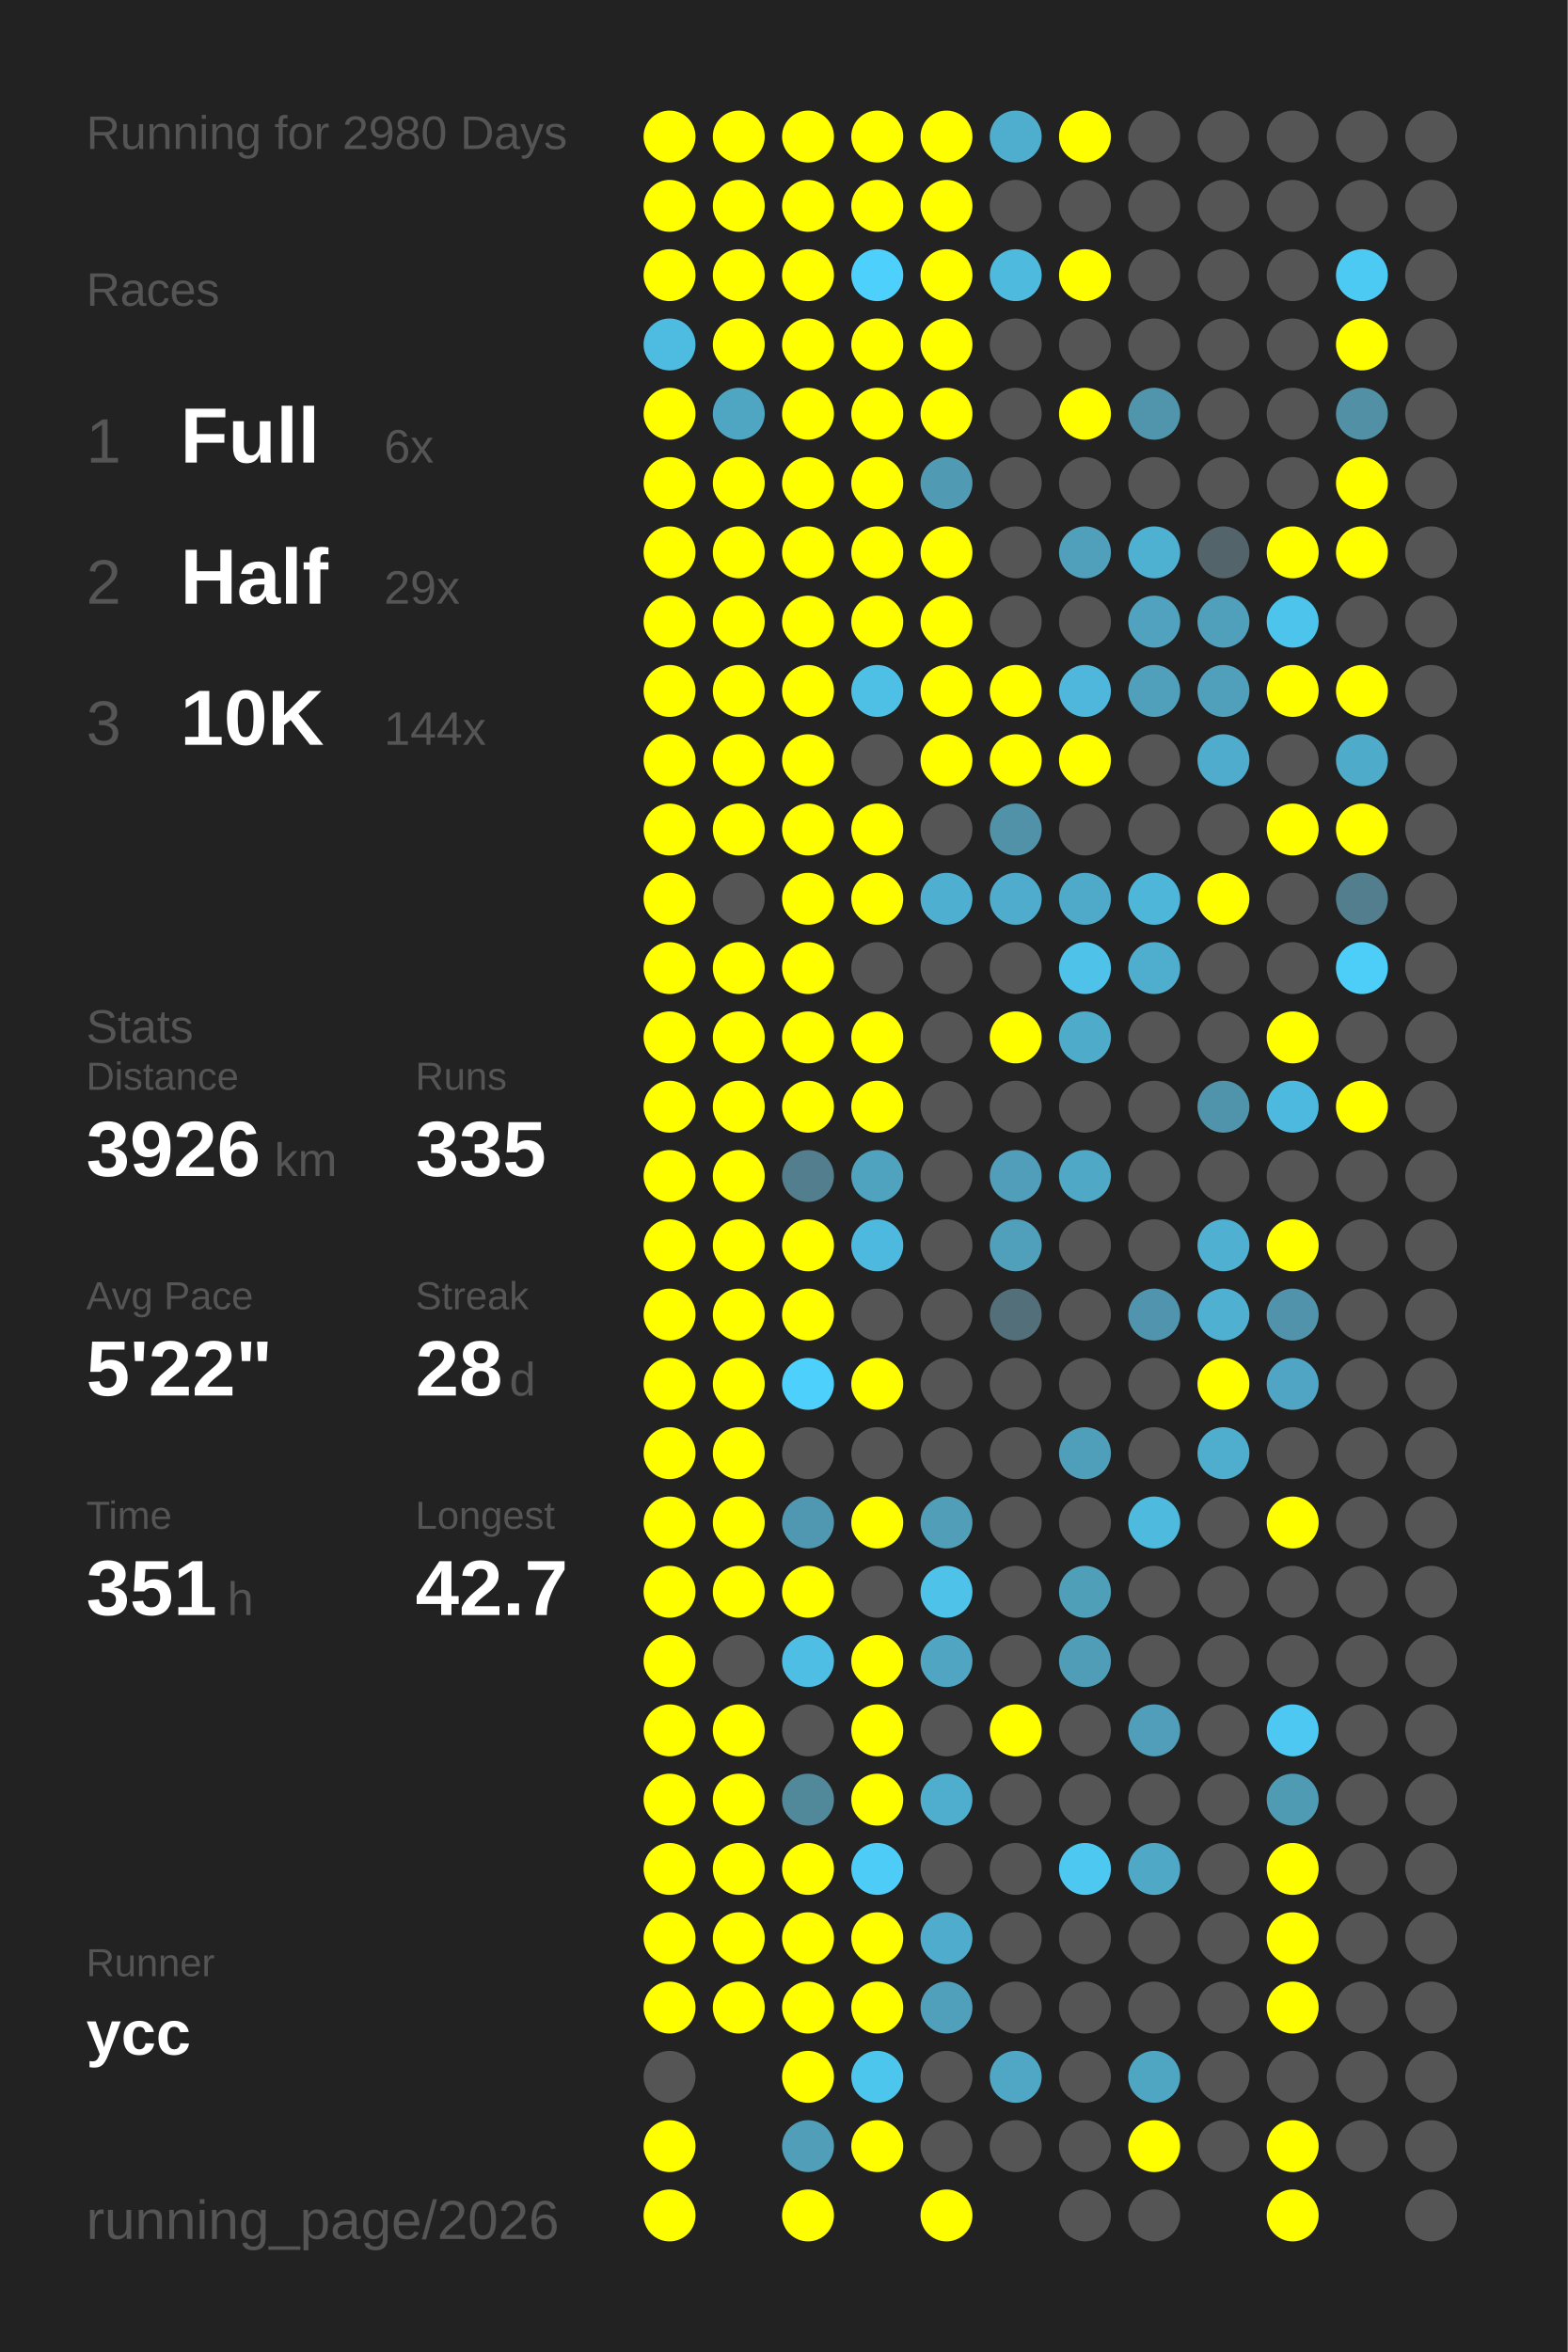
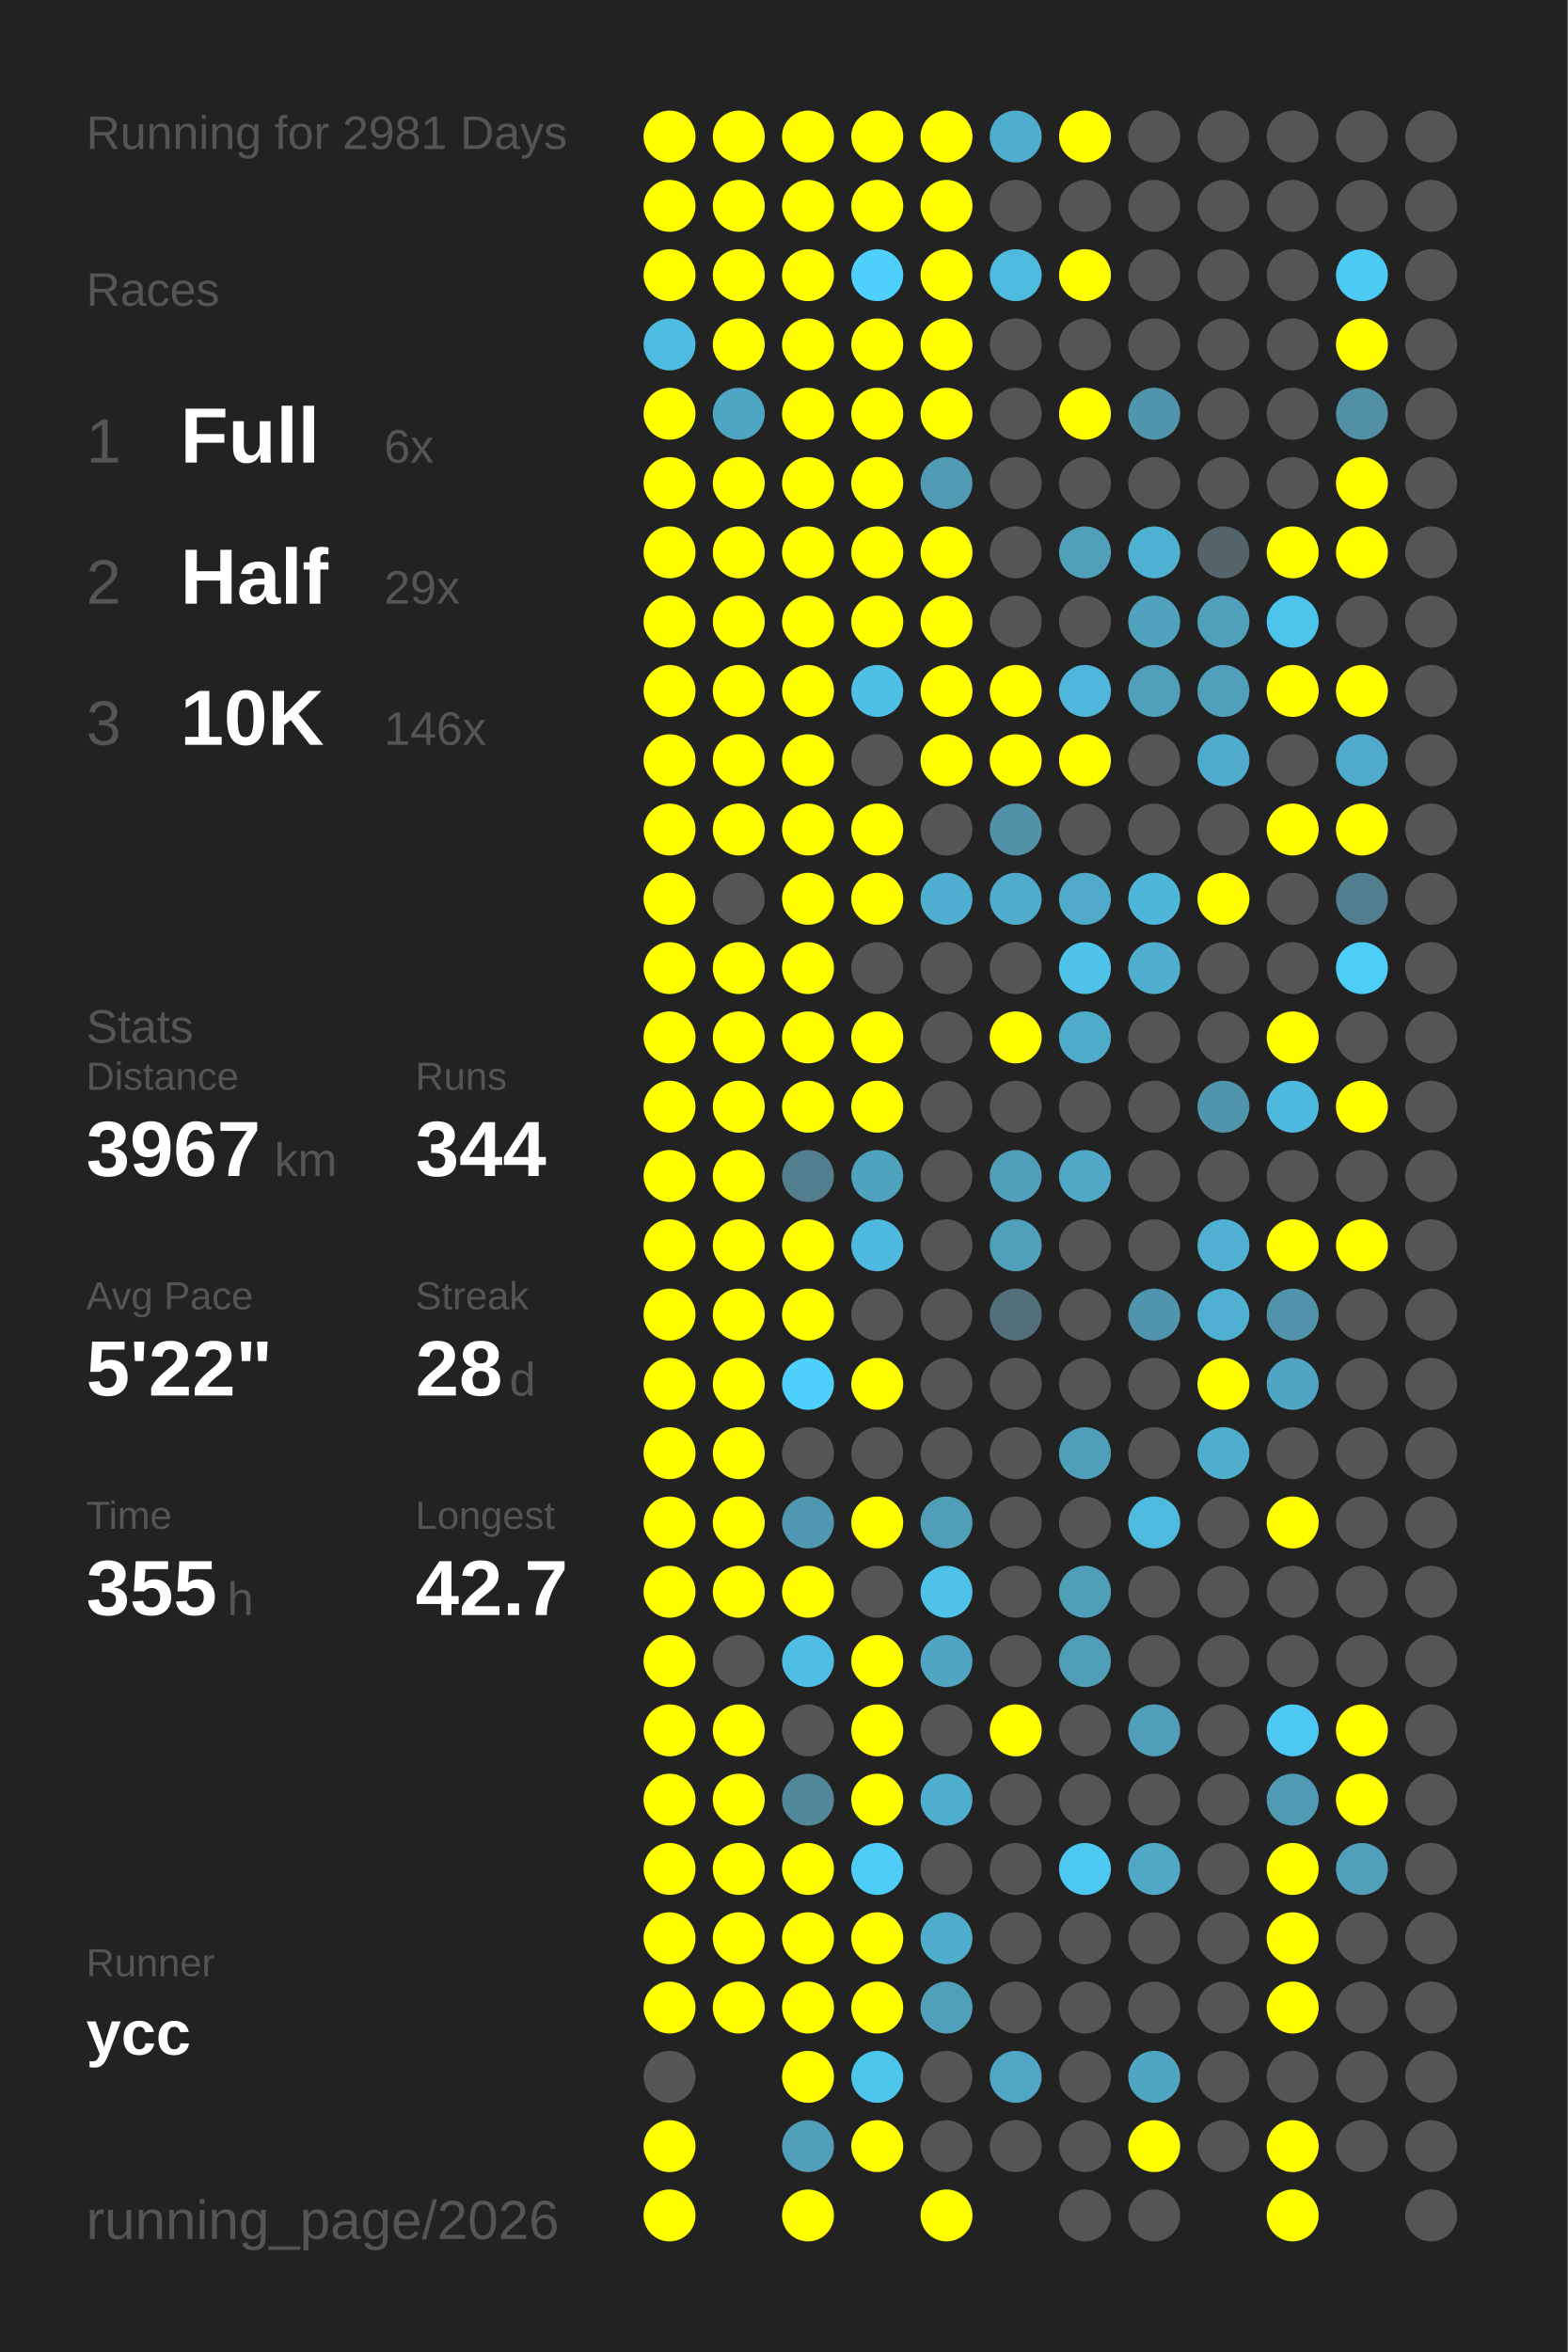
<svg xmlns="http://www.w3.org/2000/svg" baseProfile="full" height="300mm" version="1.1" viewBox="0,0,200,300" width="200mm">
  <defs />
  <rect fill="#222222" height="300" width="200" x="0" y="0" />
-   <text fill="#555555" style="font-size:6px; font-family:Arial;" x="11" y="19">Running for 2980 Days</text>
+   <text fill="#555555" style="font-size:6px; font-family:Arial;" x="11" y="19">Running for 2981 Days</text>
  <text fill="#555555" style="font-size:6px; font-family:Arial;" x="11" y="39">Races</text>
  <text fill="#555555" style="font-size:8px; font-family:Arial;" x="11" y="59">1</text>
  <text fill="#FFFFFF" style="font-size:10px; font-family:Arial; font-weight:bold;" x="23" y="59">Full</text>
  <text fill="#555555" style="font-size:6px; font-family:Arial;" x="49" y="59">6x</text>
  <text fill="#555555" style="font-size:8px; font-family:Arial;" x="11" y="77">2</text>
  <text fill="#FFFFFF" style="font-size:10px; font-family:Arial; font-weight:bold;" x="23" y="77">Half</text>
  <text fill="#555555" style="font-size:6px; font-family:Arial;" x="49" y="77">29x</text>
  <text fill="#555555" style="font-size:8px; font-family:Arial;" x="11" y="95">3</text>
  <text fill="#FFFFFF" style="font-size:10px; font-family:Arial; font-weight:bold;" x="23" y="95">10K</text>
-   <text fill="#555555" style="font-size:6px; font-family:Arial;" x="49" y="95">144x</text>
+   <text fill="#555555" style="font-size:6px; font-family:Arial;" x="49" y="95">146x</text>
  <text fill="#555555" style="font-size:6px; font-family:Arial;" x="11" y="133">Stats</text>
  <text fill="#555555" style="font-size:5px; font-family:Arial;" x="11" y="139">Distance</text>
-   <text fill="#FFFFFF" style="font-size:10px; font-family:Arial; font-weight:bold;" x="11" y="150">3926</text>
+   <text fill="#FFFFFF" style="font-size:10px; font-family:Arial; font-weight:bold;" x="11" y="150">3967</text>
  <text fill="#555555" style="font-size:6px; font-family:Arial;" x="35" y="150">km</text>
  <text fill="#555555" style="font-size:5px; font-family:Arial;" x="53" y="139">Runs</text>
-   <text fill="#FFFFFF" style="font-size:10px; font-family:Arial; font-weight:bold;" x="53" y="150">335</text>
+   <text fill="#FFFFFF" style="font-size:10px; font-family:Arial; font-weight:bold;" x="53" y="150">344</text>
  <text fill="#555555" style="font-size:5px; font-family:Arial;" x="11" y="167">Avg Pace</text>
  <text fill="#FFFFFF" style="font-size:10px; font-family:Arial; font-weight:bold;" x="11" y="178">5'22"</text>
  <text fill="#555555" style="font-size:5px; font-family:Arial;" x="53" y="167">Streak</text>
  <text fill="#FFFFFF" style="font-size:10px; font-family:Arial; font-weight:bold;" x="53" y="178">28</text>
  <text fill="#555555" style="font-size:6px; font-family:Arial;" x="65" y="178">d</text>
  <text fill="#555555" style="font-size:5px; font-family:Arial;" x="11" y="195">Time</text>
-   <text fill="#FFFFFF" style="font-size:10px; font-family:Arial; font-weight:bold;" x="11" y="206">351</text>
+   <text fill="#FFFFFF" style="font-size:10px; font-family:Arial; font-weight:bold;" x="11" y="206">355</text>
  <text fill="#555555" style="font-size:6px; font-family:Arial;" x="29" y="206">h</text>
  <text fill="#555555" style="font-size:5px; font-family:Arial;" x="53" y="195">Longest</text>
  <text fill="#FFFFFF" style="font-size:10px; font-family:Arial; font-weight:bold;" x="53" y="206">42.7</text>
  <text fill="#555555" style="font-size:5px; font-family:Arial;" x="11" y="252.065">Runner</text>
  <text fill="#FFFFFF" style="font-size:8px; font-family:Arial; font-weight:bold;" x="11" y="262.065">ycc</text>
  <text fill="#555555" style="font-size:7px; font-family:Arial;" x="11" y="285.581">running_page/2026</text>
  <circle cx="85.417" cy="17.419" fill="#FFFF00" r="3.312" />
  <circle cx="85.417" cy="26.258" fill="#FFFF00" r="3.312" />
  <circle cx="85.417" cy="35.097" fill="#FFFF00" r="3.312" />
  <circle cx="85.417" cy="43.935" fill="#4ebce1" r="3.312" />
  <circle cx="85.417" cy="52.774" fill="#FFFF00" r="3.312" />
  <circle cx="85.417" cy="61.613" fill="#FFFF00" r="3.312" />
  <circle cx="85.417" cy="70.452" fill="#FFFF00" r="3.312" />
  <circle cx="85.417" cy="79.29" fill="#FFFF00" r="3.312" />
  <circle cx="85.417" cy="88.129" fill="#FFFF00" r="3.312" />
  <circle cx="85.417" cy="96.968" fill="#FFFF00" r="3.312" />
  <circle cx="85.417" cy="105.806" fill="#FFFF00" r="3.312" />
  <circle cx="85.417" cy="114.645" fill="#FFFF00" r="3.312" />
  <circle cx="85.417" cy="123.484" fill="#FFFF00" r="3.312" />
  <circle cx="85.417" cy="132.323" fill="#FFFF00" r="3.312" />
  <circle cx="85.417" cy="141.161" fill="#FFFF00" r="3.312" />
  <circle cx="85.417" cy="150" fill="#FFFF00" r="3.312" />
  <circle cx="85.417" cy="158.839" fill="#FFFF00" r="3.312" />
  <circle cx="85.417" cy="167.677" fill="#FFFF00" r="3.312" />
  <circle cx="85.417" cy="176.516" fill="#FFFF00" r="3.312" />
  <circle cx="85.417" cy="185.355" fill="#FFFF00" r="3.312" />
  <circle cx="85.417" cy="194.194" fill="#FFFF00" r="3.312" />
  <circle cx="85.417" cy="203.032" fill="#FFFF00" r="3.312" />
  <circle cx="85.417" cy="211.871" fill="#FFFF00" r="3.312" />
  <circle cx="85.417" cy="220.71" fill="#FFFF00" r="3.312" />
  <circle cx="85.417" cy="229.548" fill="#FFFF00" r="3.312" />
  <circle cx="85.417" cy="238.387" fill="#FFFF00" r="3.312" />
  <circle cx="85.417" cy="247.226" fill="#FFFF00" r="3.312" />
  <circle cx="85.417" cy="256.065" fill="#FFFF00" r="3.312" />
  <circle cx="85.417" cy="264.903" fill="#555555" r="3.312" />
  <circle cx="85.417" cy="273.742" fill="#FFFF00" r="3.312" />
  <circle cx="85.417" cy="282.581" fill="#FFFF00" r="3.312" />
  <circle cx="94.25" cy="17.419" fill="#FFFF00" r="3.312" />
  <circle cx="94.25" cy="26.258" fill="#FFFF00" r="3.312" />
  <circle cx="94.25" cy="35.097" fill="#FFFF00" r="3.312" />
  <circle cx="94.25" cy="43.935" fill="#FFFF00" r="3.312" />
  <circle cx="94.25" cy="52.774" fill="#4fa6c3" r="3.312" />
  <circle cx="94.25" cy="61.613" fill="#FFFF00" r="3.312" />
  <circle cx="94.25" cy="70.452" fill="#FFFF00" r="3.312" />
  <circle cx="94.25" cy="79.29" fill="#FFFF00" r="3.312" />
  <circle cx="94.25" cy="88.129" fill="#FFFF00" r="3.312" />
  <circle cx="94.25" cy="96.968" fill="#FFFF00" r="3.312" />
  <circle cx="94.25" cy="105.806" fill="#FFFF00" r="3.312" />
  <circle cx="94.25" cy="114.645" fill="#555555" r="3.312" />
  <circle cx="94.25" cy="123.484" fill="#FFFF00" r="3.312" />
  <circle cx="94.25" cy="132.323" fill="#FFFF00" r="3.312" />
  <circle cx="94.25" cy="141.161" fill="#FFFF00" r="3.312" />
  <circle cx="94.25" cy="150" fill="#FFFF00" r="3.312" />
  <circle cx="94.25" cy="158.839" fill="#FFFF00" r="3.312" />
  <circle cx="94.25" cy="167.677" fill="#FFFF00" r="3.312" />
  <circle cx="94.25" cy="176.516" fill="#FFFF00" r="3.312" />
  <circle cx="94.25" cy="185.355" fill="#FFFF00" r="3.312" />
  <circle cx="94.25" cy="194.194" fill="#FFFF00" r="3.312" />
  <circle cx="94.25" cy="203.032" fill="#FFFF00" r="3.312" />
  <circle cx="94.25" cy="211.871" fill="#555555" r="3.312" />
  <circle cx="94.25" cy="220.71" fill="#FFFF00" r="3.312" />
  <circle cx="94.25" cy="229.548" fill="#FFFF00" r="3.312" />
  <circle cx="94.25" cy="238.387" fill="#FFFF00" r="3.312" />
  <circle cx="94.25" cy="247.226" fill="#FFFF00" r="3.312" />
  <circle cx="94.25" cy="256.065" fill="#FFFF00" r="3.312" />
  <circle cx="103.083" cy="17.419" fill="#FFFF00" r="3.312" />
  <circle cx="103.083" cy="26.258" fill="#FFFF00" r="3.312" />
  <circle cx="103.083" cy="35.097" fill="#FFFF00" r="3.312" />
  <circle cx="103.083" cy="43.935" fill="#FFFF00" r="3.312" />
  <circle cx="103.083" cy="52.774" fill="#FFFF00" r="3.312" />
  <circle cx="103.083" cy="61.613" fill="#FFFF00" r="3.312" />
  <circle cx="103.083" cy="70.452" fill="#FFFF00" r="3.312" />
  <circle cx="103.083" cy="79.29" fill="#FFFF00" r="3.312" />
  <circle cx="103.083" cy="88.129" fill="#FFFF00" r="3.312" />
  <circle cx="103.083" cy="96.968" fill="#FFFF00" r="3.312" />
  <circle cx="103.083" cy="105.806" fill="#FFFF00" r="3.312" />
  <circle cx="103.083" cy="114.645" fill="#FFFF00" r="3.312" />
  <circle cx="103.083" cy="123.484" fill="#FFFF00" r="3.312" />
  <circle cx="103.083" cy="132.323" fill="#FFFF00" r="3.312" />
  <circle cx="103.083" cy="141.161" fill="#FFFF00" r="3.312" />
  <circle cx="103.083" cy="150" fill="#527e8d" r="3.312" />
  <circle cx="103.083" cy="158.839" fill="#FFFF00" r="3.312" />
  <circle cx="103.083" cy="167.677" fill="#FFFF00" r="3.312" />
  <circle cx="103.083" cy="176.516" fill="#4dd0fc" r="3.312" />
  <circle cx="103.083" cy="185.355" fill="#555555" r="3.312" />
  <circle cx="103.083" cy="194.194" fill="#5098b1" r="3.312" />
  <circle cx="103.083" cy="203.032" fill="#FFFF00" r="3.312" />
  <circle cx="103.083" cy="211.871" fill="#4ebee4" r="3.312" />
  <circle cx="103.083" cy="220.71" fill="#555555" r="3.312" />
  <circle cx="103.083" cy="229.548" fill="#51889a" r="3.312" />
  <circle cx="103.083" cy="238.387" fill="#FFFF00" r="3.312" />
  <circle cx="103.083" cy="247.226" fill="#FFFF00" r="3.312" />
  <circle cx="103.083" cy="256.065" fill="#FFFF00" r="3.312" />
  <circle cx="103.083" cy="264.903" fill="#FFFF00" r="3.312" />
  <circle cx="103.083" cy="273.742" fill="#509eb8" r="3.312" />
  <circle cx="103.083" cy="282.581" fill="#FFFF00" r="3.312" />
  <circle cx="111.917" cy="17.419" fill="#FFFF00" r="3.312" />
  <circle cx="111.917" cy="26.258" fill="#FFFF00" r="3.312" />
  <circle cx="111.917" cy="35.097" fill="#4dd0fc" r="3.312" />
  <circle cx="111.917" cy="43.935" fill="#FFFF00" r="3.312" />
  <circle cx="111.917" cy="52.774" fill="#FFFF00" r="3.312" />
  <circle cx="111.917" cy="61.613" fill="#FFFF00" r="3.312" />
  <circle cx="111.917" cy="70.452" fill="#FFFF00" r="3.312" />
  <circle cx="111.917" cy="79.29" fill="#FFFF00" r="3.312" />
  <circle cx="111.917" cy="88.129" fill="#4ebfe5" r="3.312" />
  <circle cx="111.917" cy="96.968" fill="#555555" r="3.312" />
  <circle cx="111.917" cy="105.806" fill="#FFFF00" r="3.312" />
  <circle cx="111.917" cy="114.645" fill="#FFFF00" r="3.312" />
  <circle cx="111.917" cy="123.484" fill="#555555" r="3.312" />
  <circle cx="111.917" cy="132.323" fill="#FFFF00" r="3.312" />
  <circle cx="111.917" cy="141.161" fill="#FFFF00" r="3.312" />
  <circle cx="111.917" cy="150" fill="#4fa3bf" r="3.312" />
  <circle cx="111.917" cy="158.839" fill="#4eb9de" r="3.312" />
  <circle cx="111.917" cy="167.677" fill="#555555" r="3.312" />
  <circle cx="111.917" cy="176.516" fill="#FFFF00" r="3.312" />
  <circle cx="111.917" cy="185.355" fill="#555555" r="3.312" />
  <circle cx="111.917" cy="194.194" fill="#FFFF00" r="3.312" />
  <circle cx="111.917" cy="203.032" fill="#555555" r="3.312" />
  <circle cx="111.917" cy="211.871" fill="#FFFF00" r="3.312" />
  <circle cx="111.917" cy="220.71" fill="#FFFF00" r="3.312" />
  <circle cx="111.917" cy="229.548" fill="#FFFF00" r="3.312" />
  <circle cx="111.917" cy="238.387" fill="#4dccf7" r="3.312" />
  <circle cx="111.917" cy="247.226" fill="#FFFF00" r="3.312" />
  <circle cx="111.917" cy="256.065" fill="#FFFF00" r="3.312" />
  <circle cx="111.917" cy="264.903" fill="#4dc6ee" r="3.312" />
  <circle cx="111.917" cy="273.742" fill="#FFFF00" r="3.312" />
  <circle cx="120.75" cy="17.419" fill="#FFFF00" r="3.312" />
  <circle cx="120.75" cy="26.258" fill="#FFFF00" r="3.312" />
  <circle cx="120.75" cy="35.097" fill="#FFFF00" r="3.312" />
  <circle cx="120.75" cy="43.935" fill="#FFFF00" r="3.312" />
  <circle cx="120.75" cy="52.774" fill="#FFFF00" r="3.312" />
  <circle cx="120.75" cy="61.613" fill="#509ab3" r="3.312" />
  <circle cx="120.75" cy="70.452" fill="#FFFF00" r="3.312" />
  <circle cx="120.75" cy="79.29" fill="#FFFF00" r="3.312" />
  <circle cx="120.75" cy="88.129" fill="#FFFF00" r="3.312" />
  <circle cx="120.75" cy="96.968" fill="#FFFF00" r="3.312" />
  <circle cx="120.75" cy="105.806" fill="#555555" r="3.312" />
  <circle cx="120.75" cy="114.645" fill="#4fafd0" r="3.312" />
  <circle cx="120.75" cy="123.484" fill="#555555" r="3.312" />
  <circle cx="120.75" cy="132.323" fill="#555555" r="3.312" />
  <circle cx="120.75" cy="141.161" fill="#555555" r="3.312" />
  <circle cx="120.75" cy="150" fill="#555555" r="3.312" />
  <circle cx="120.75" cy="158.839" fill="#555555" r="3.312" />
  <circle cx="120.75" cy="167.677" fill="#555555" r="3.312" />
  <circle cx="120.75" cy="176.516" fill="#555555" r="3.312" />
  <circle cx="120.75" cy="185.355" fill="#555555" r="3.312" />
  <circle cx="120.75" cy="194.194" fill="#509eb8" r="3.312" />
  <circle cx="120.75" cy="203.032" fill="#4ec2e9" r="3.312" />
  <circle cx="120.75" cy="211.871" fill="#4fa5c2" r="3.312" />
  <circle cx="120.75" cy="220.71" fill="#555555" r="3.312" />
  <circle cx="120.75" cy="229.548" fill="#4fadcd" r="3.312" />
  <circle cx="120.75" cy="238.387" fill="#555555" r="3.312" />
  <circle cx="120.75" cy="247.226" fill="#4faccc" r="3.312" />
  <circle cx="120.75" cy="256.065" fill="#50a0bb" r="3.312" />
  <circle cx="120.75" cy="264.903" fill="#555555" r="3.312" />
  <circle cx="120.75" cy="273.742" fill="#555555" r="3.312" />
  <circle cx="120.75" cy="282.581" fill="#FFFF00" r="3.312" />
  <circle cx="129.583" cy="17.419" fill="#4faece" r="3.312" />
  <circle cx="129.583" cy="26.258" fill="#555555" r="3.312" />
  <circle cx="129.583" cy="35.097" fill="#4ebade" r="3.312" />
  <circle cx="129.583" cy="43.935" fill="#555555" r="3.312" />
  <circle cx="129.583" cy="52.774" fill="#555555" r="3.312" />
  <circle cx="129.583" cy="61.613" fill="#555555" r="3.312" />
  <circle cx="129.583" cy="70.452" fill="#555555" r="3.312" />
  <circle cx="129.583" cy="79.29" fill="#555555" r="3.312" />
  <circle cx="129.583" cy="88.129" fill="#FFFF00" r="3.312" />
  <circle cx="129.583" cy="96.968" fill="#FFFF00" r="3.312" />
  <circle cx="129.583" cy="105.806" fill="#5192a8" r="3.312" />
  <circle cx="129.583" cy="114.645" fill="#4faccc" r="3.312" />
  <circle cx="129.583" cy="123.484" fill="#555555" r="3.312" />
  <circle cx="129.583" cy="132.323" fill="#FFFF00" r="3.312" />
  <circle cx="129.583" cy="141.161" fill="#555555" r="3.312" />
  <circle cx="129.583" cy="150" fill="#509eb9" r="3.312" />
  <circle cx="129.583" cy="158.839" fill="#50a0bb" r="3.312" />
  <circle cx="129.583" cy="167.677" fill="#536f79" r="3.312" />
  <circle cx="129.583" cy="176.516" fill="#555555" r="3.312" />
  <circle cx="129.583" cy="185.355" fill="#555555" r="3.312" />
  <circle cx="129.583" cy="194.194" fill="#555555" r="3.312" />
  <circle cx="129.583" cy="203.032" fill="#555555" r="3.312" />
  <circle cx="129.583" cy="211.871" fill="#555555" r="3.312" />
  <circle cx="129.583" cy="220.71" fill="#FFFF00" r="3.312" />
  <circle cx="129.583" cy="229.548" fill="#555555" r="3.312" />
  <circle cx="129.583" cy="238.387" fill="#555555" r="3.312" />
  <circle cx="129.583" cy="247.226" fill="#555555" r="3.312" />
  <circle cx="129.583" cy="256.065" fill="#555555" r="3.312" />
  <circle cx="129.583" cy="264.903" fill="#4fa7c5" r="3.312" />
  <circle cx="129.583" cy="273.742" fill="#555555" r="3.312" />
  <circle cx="138.417" cy="17.419" fill="#FFFF00" r="3.312" />
  <circle cx="138.417" cy="26.258" fill="#555555" r="3.312" />
  <circle cx="138.417" cy="35.097" fill="#FFFF00" r="3.312" />
  <circle cx="138.417" cy="43.935" fill="#555555" r="3.312" />
  <circle cx="138.417" cy="52.774" fill="#FFFF00" r="3.312" />
  <circle cx="138.417" cy="61.613" fill="#555555" r="3.312" />
  <circle cx="138.417" cy="70.452" fill="#50a0bb" r="3.312" />
  <circle cx="138.417" cy="79.29" fill="#555555" r="3.312" />
  <circle cx="138.417" cy="88.129" fill="#4eb7db" r="3.312" />
  <circle cx="138.417" cy="96.968" fill="#FFFF00" r="3.312" />
  <circle cx="138.417" cy="105.806" fill="#555555" r="3.312" />
  <circle cx="138.417" cy="114.645" fill="#4faac9" r="3.312" />
  <circle cx="138.417" cy="123.484" fill="#4ec2e9" r="3.312" />
  <circle cx="138.417" cy="132.323" fill="#4fabca" r="3.312" />
  <circle cx="138.417" cy="141.161" fill="#555555" r="3.312" />
  <circle cx="138.417" cy="150" fill="#4fa8c6" r="3.312" />
  <circle cx="138.417" cy="158.839" fill="#555555" r="3.312" />
  <circle cx="138.417" cy="167.677" fill="#555555" r="3.312" />
  <circle cx="138.417" cy="176.516" fill="#555555" r="3.312" />
  <circle cx="138.417" cy="185.355" fill="#509fba" r="3.312" />
  <circle cx="138.417" cy="194.194" fill="#555555" r="3.312" />
  <circle cx="138.417" cy="203.032" fill="#509fb9" r="3.312" />
  <circle cx="138.417" cy="211.871" fill="#509db7" r="3.312" />
  <circle cx="138.417" cy="220.71" fill="#555555" r="3.312" />
  <circle cx="138.417" cy="229.548" fill="#555555" r="3.312" />
  <circle cx="138.417" cy="238.387" fill="#4dc8f1" r="3.312" />
  <circle cx="138.417" cy="247.226" fill="#555555" r="3.312" />
  <circle cx="138.417" cy="256.065" fill="#555555" r="3.312" />
  <circle cx="138.417" cy="264.903" fill="#555555" r="3.312" />
  <circle cx="138.417" cy="273.742" fill="#555555" r="3.312" />
  <circle cx="138.417" cy="282.581" fill="#555555" r="3.312" />
  <circle cx="147.25" cy="17.419" fill="#555555" r="3.312" />
  <circle cx="147.25" cy="26.258" fill="#555555" r="3.312" />
  <circle cx="147.25" cy="35.097" fill="#555555" r="3.312" />
  <circle cx="147.25" cy="43.935" fill="#555555" r="3.312" />
  <circle cx="147.25" cy="52.774" fill="#5095ac" r="3.312" />
  <circle cx="147.25" cy="61.613" fill="#555555" r="3.312" />
  <circle cx="147.25" cy="70.452" fill="#4fb1d2" r="3.312" />
  <circle cx="147.25" cy="79.29" fill="#50a2be" r="3.312" />
  <circle cx="147.25" cy="88.129" fill="#50a0bb" r="3.312" />
  <circle cx="147.25" cy="96.968" fill="#555555" r="3.312" />
  <circle cx="147.25" cy="105.806" fill="#555555" r="3.312" />
  <circle cx="147.25" cy="114.645" fill="#4eb6d9" r="3.312" />
  <circle cx="147.25" cy="123.484" fill="#4faece" r="3.312" />
  <circle cx="147.25" cy="132.323" fill="#555555" r="3.312" />
  <circle cx="147.25" cy="141.161" fill="#555555" r="3.312" />
  <circle cx="147.25" cy="150" fill="#555555" r="3.312" />
  <circle cx="147.25" cy="158.839" fill="#555555" r="3.312" />
  <circle cx="147.25" cy="167.677" fill="#5095ad" r="3.312" />
  <circle cx="147.25" cy="176.516" fill="#555555" r="3.312" />
  <circle cx="147.25" cy="185.355" fill="#555555" r="3.312" />
  <circle cx="147.25" cy="194.194" fill="#4ebade" r="3.312" />
  <circle cx="147.25" cy="203.032" fill="#555555" r="3.312" />
  <circle cx="147.25" cy="211.871" fill="#555555" r="3.312" />
  <circle cx="147.25" cy="220.71" fill="#509eb9" r="3.312" />
  <circle cx="147.25" cy="229.548" fill="#555555" r="3.312" />
  <circle cx="147.25" cy="238.387" fill="#4fa8c6" r="3.312" />
  <circle cx="147.25" cy="247.226" fill="#555555" r="3.312" />
  <circle cx="147.25" cy="256.065" fill="#555555" r="3.312" />
  <circle cx="147.25" cy="264.903" fill="#4fa6c3" r="3.312" />
  <circle cx="147.25" cy="273.742" fill="#FFFF00" r="3.312" />
  <circle cx="147.25" cy="282.581" fill="#555555" r="3.312" />
  <circle cx="156.083" cy="17.419" fill="#555555" r="3.312" />
  <circle cx="156.083" cy="26.258" fill="#555555" r="3.312" />
  <circle cx="156.083" cy="35.097" fill="#555555" r="3.312" />
  <circle cx="156.083" cy="43.935" fill="#555555" r="3.312" />
  <circle cx="156.083" cy="52.774" fill="#555555" r="3.312" />
  <circle cx="156.083" cy="61.613" fill="#555555" r="3.312" />
  <circle cx="156.083" cy="70.452" fill="#53656b" r="3.312" />
  <circle cx="156.083" cy="79.29" fill="#50a0bb" r="3.312" />
  <circle cx="156.083" cy="88.129" fill="#50a0bb" r="3.312" />
  <circle cx="156.083" cy="96.968" fill="#4faccc" r="3.312" />
  <circle cx="156.083" cy="105.806" fill="#555555" r="3.312" />
  <circle cx="156.083" cy="114.645" fill="#FFFF00" r="3.312" />
  <circle cx="156.083" cy="123.484" fill="#555555" r="3.312" />
  <circle cx="156.083" cy="132.323" fill="#555555" r="3.312" />
  <circle cx="156.083" cy="141.161" fill="#5094ab" r="3.312" />
  <circle cx="156.083" cy="150" fill="#555555" r="3.312" />
  <circle cx="156.083" cy="158.839" fill="#4fb0d1" r="3.312" />
  <circle cx="156.083" cy="167.677" fill="#4fb0d1" r="3.312" />
  <circle cx="156.083" cy="176.516" fill="#FFFF00" r="3.312" />
  <circle cx="156.083" cy="185.355" fill="#4faece" r="3.312" />
  <circle cx="156.083" cy="194.194" fill="#555555" r="3.312" />
  <circle cx="156.083" cy="203.032" fill="#555555" r="3.312" />
  <circle cx="156.083" cy="211.871" fill="#555555" r="3.312" />
  <circle cx="156.083" cy="220.71" fill="#555555" r="3.312" />
  <circle cx="156.083" cy="229.548" fill="#555555" r="3.312" />
  <circle cx="156.083" cy="238.387" fill="#555555" r="3.312" />
  <circle cx="156.083" cy="247.226" fill="#555555" r="3.312" />
  <circle cx="156.083" cy="256.065" fill="#555555" r="3.312" />
  <circle cx="156.083" cy="264.903" fill="#555555" r="3.312" />
  <circle cx="156.083" cy="273.742" fill="#555555" r="3.312" />
  <circle cx="164.917" cy="17.419" fill="#555555" r="3.312" />
  <circle cx="164.917" cy="26.258" fill="#555555" r="3.312" />
  <circle cx="164.917" cy="35.097" fill="#555555" r="3.312" />
  <circle cx="164.917" cy="43.935" fill="#555555" r="3.312" />
  <circle cx="164.917" cy="52.774" fill="#555555" r="3.312" />
  <circle cx="164.917" cy="61.613" fill="#555555" r="3.312" />
  <circle cx="164.917" cy="70.452" fill="#FFFF00" r="3.312" />
  <circle cx="164.917" cy="79.29" fill="#4dc4ec" r="3.312" />
  <circle cx="164.917" cy="88.129" fill="#FFFF00" r="3.312" />
  <circle cx="164.917" cy="96.968" fill="#555555" r="3.312" />
  <circle cx="164.917" cy="105.806" fill="#FFFF00" r="3.312" />
  <circle cx="164.917" cy="114.645" fill="#555555" r="3.312" />
  <circle cx="164.917" cy="123.484" fill="#555555" r="3.312" />
  <circle cx="164.917" cy="132.323" fill="#FFFF00" r="3.312" />
  <circle cx="164.917" cy="141.161" fill="#4eb9de" r="3.312" />
  <circle cx="164.917" cy="150" fill="#555555" r="3.312" />
  <circle cx="164.917" cy="158.839" fill="#FFFF00" r="3.312" />
  <circle cx="164.917" cy="167.677" fill="#5093aa" r="3.312" />
  <circle cx="164.917" cy="176.516" fill="#4fa5c3" r="3.312" />
  <circle cx="164.917" cy="185.355" fill="#555555" r="3.312" />
  <circle cx="164.917" cy="194.194" fill="#FFFF00" r="3.312" />
  <circle cx="164.917" cy="203.032" fill="#555555" r="3.312" />
  <circle cx="164.917" cy="211.871" fill="#555555" r="3.312" />
  <circle cx="164.917" cy="220.71" fill="#4dc8f2" r="3.312" />
  <circle cx="164.917" cy="229.548" fill="#509bb4" r="3.312" />
  <circle cx="164.917" cy="238.387" fill="#FFFF00" r="3.312" />
  <circle cx="164.917" cy="247.226" fill="#FFFF00" r="3.312" />
  <circle cx="164.917" cy="256.065" fill="#FFFF00" r="3.312" />
  <circle cx="164.917" cy="264.903" fill="#555555" r="3.312" />
  <circle cx="164.917" cy="273.742" fill="#FFFF00" r="3.312" />
  <circle cx="164.917" cy="282.581" fill="#FFFF00" r="3.312" />
  <circle cx="173.75" cy="17.419" fill="#555555" r="3.312" />
  <circle cx="173.75" cy="26.258" fill="#555555" r="3.312" />
  <circle cx="173.75" cy="35.097" fill="#4dcaf4" r="3.312" />
  <circle cx="173.75" cy="43.935" fill="#FFFF00" r="3.312" />
  <circle cx="173.75" cy="52.774" fill="#5190a5" r="3.312" />
  <circle cx="173.75" cy="61.613" fill="#FFFF00" r="3.312" />
  <circle cx="173.75" cy="70.452" fill="#FFFF00" r="3.312" />
  <circle cx="173.75" cy="79.29" fill="#555555" r="3.312" />
  <circle cx="173.75" cy="88.129" fill="#FFFF00" r="3.312" />
  <circle cx="173.75" cy="96.968" fill="#4fabca" r="3.312" />
  <circle cx="173.75" cy="105.806" fill="#FFFF00" r="3.312" />
  <circle cx="173.75" cy="114.645" fill="#527e8d" r="3.312" />
  <circle cx="173.75" cy="123.484" fill="#4dcef9" r="3.312" />
  <circle cx="173.75" cy="132.323" fill="#555555" r="3.312" />
  <circle cx="173.75" cy="141.161" fill="#FFFF00" r="3.312" />
  <circle cx="173.75" cy="150" fill="#555555" r="3.312" />
-   <circle cx="173.75" cy="158.839" fill="#555555" r="3.312" />
+   <circle cx="173.75" cy="158.839" fill="#FFFF00" r="3.312" />
  <circle cx="173.75" cy="167.677" fill="#555555" r="3.312" />
  <circle cx="173.75" cy="176.516" fill="#555555" r="3.312" />
  <circle cx="173.75" cy="185.355" fill="#555555" r="3.312" />
  <circle cx="173.75" cy="194.194" fill="#555555" r="3.312" />
  <circle cx="173.75" cy="203.032" fill="#555555" r="3.312" />
  <circle cx="173.75" cy="211.871" fill="#555555" r="3.312" />
-   <circle cx="173.75" cy="220.71" fill="#555555" r="3.312" />
-   <circle cx="173.75" cy="229.548" fill="#555555" r="3.312" />
-   <circle cx="173.75" cy="238.387" fill="#555555" r="3.312" />
+   <circle cx="173.75" cy="220.71" fill="#FFFF00" r="3.312" />
+   <circle cx="173.75" cy="229.548" fill="#FFFF00" r="3.312" />
+   <circle cx="173.75" cy="238.387" fill="#50a0bb" r="3.312" />
  <circle cx="173.75" cy="247.226" fill="#555555" r="3.312" />
  <circle cx="173.75" cy="256.065" fill="#555555" r="3.312" />
  <circle cx="173.75" cy="264.903" fill="#555555" r="3.312" />
  <circle cx="173.75" cy="273.742" fill="#555555" r="3.312" />
  <circle cx="182.583" cy="17.419" fill="#555555" r="3.312" />
  <circle cx="182.583" cy="26.258" fill="#555555" r="3.312" />
  <circle cx="182.583" cy="35.097" fill="#555555" r="3.312" />
  <circle cx="182.583" cy="43.935" fill="#555555" r="3.312" />
  <circle cx="182.583" cy="52.774" fill="#555555" r="3.312" />
  <circle cx="182.583" cy="61.613" fill="#555555" r="3.312" />
  <circle cx="182.583" cy="70.452" fill="#555555" r="3.312" />
  <circle cx="182.583" cy="79.29" fill="#555555" r="3.312" />
  <circle cx="182.583" cy="88.129" fill="#555555" r="3.312" />
  <circle cx="182.583" cy="96.968" fill="#555555" r="3.312" />
  <circle cx="182.583" cy="105.806" fill="#555555" r="3.312" />
  <circle cx="182.583" cy="114.645" fill="#555555" r="3.312" />
  <circle cx="182.583" cy="123.484" fill="#555555" r="3.312" />
  <circle cx="182.583" cy="132.323" fill="#555555" r="3.312" />
  <circle cx="182.583" cy="141.161" fill="#555555" r="3.312" />
  <circle cx="182.583" cy="150" fill="#555555" r="3.312" />
  <circle cx="182.583" cy="158.839" fill="#555555" r="3.312" />
  <circle cx="182.583" cy="167.677" fill="#555555" r="3.312" />
  <circle cx="182.583" cy="176.516" fill="#555555" r="3.312" />
  <circle cx="182.583" cy="185.355" fill="#555555" r="3.312" />
  <circle cx="182.583" cy="194.194" fill="#555555" r="3.312" />
  <circle cx="182.583" cy="203.032" fill="#555555" r="3.312" />
  <circle cx="182.583" cy="211.871" fill="#555555" r="3.312" />
  <circle cx="182.583" cy="220.71" fill="#555555" r="3.312" />
  <circle cx="182.583" cy="229.548" fill="#555555" r="3.312" />
  <circle cx="182.583" cy="238.387" fill="#555555" r="3.312" />
  <circle cx="182.583" cy="247.226" fill="#555555" r="3.312" />
  <circle cx="182.583" cy="256.065" fill="#555555" r="3.312" />
  <circle cx="182.583" cy="264.903" fill="#555555" r="3.312" />
  <circle cx="182.583" cy="273.742" fill="#555555" r="3.312" />
  <circle cx="182.583" cy="282.581" fill="#555555" r="3.312" />
</svg>
